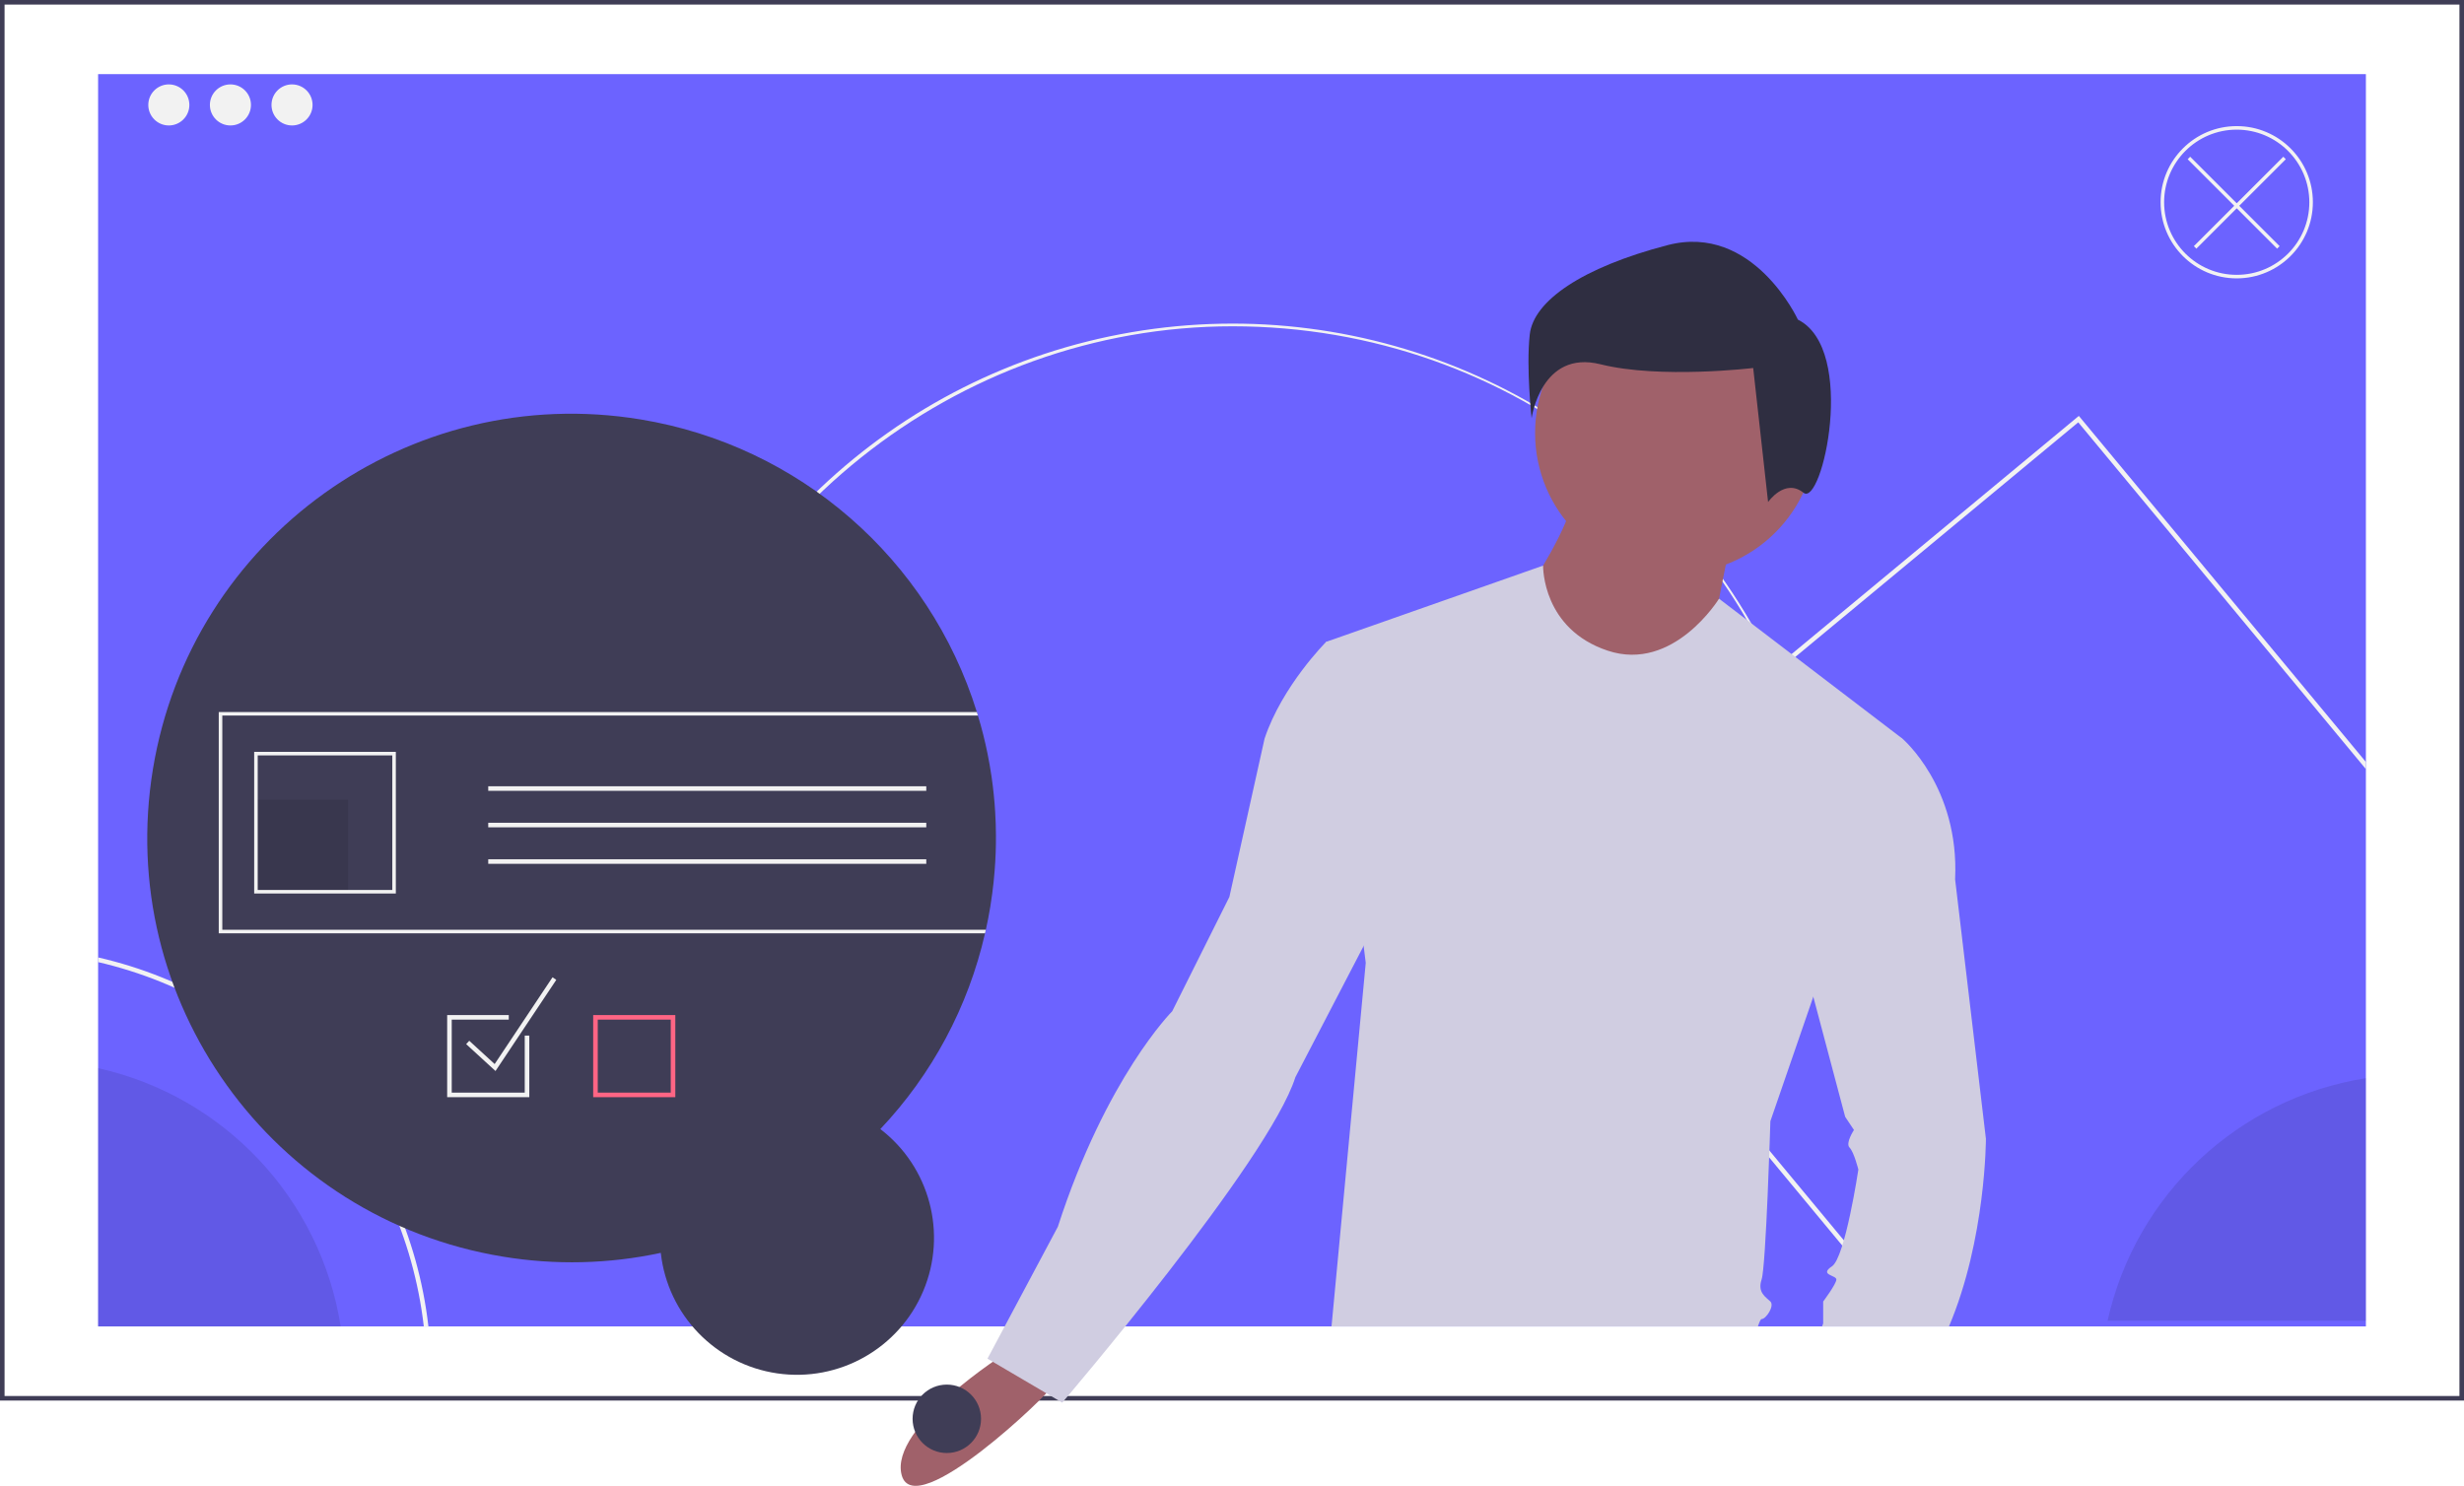
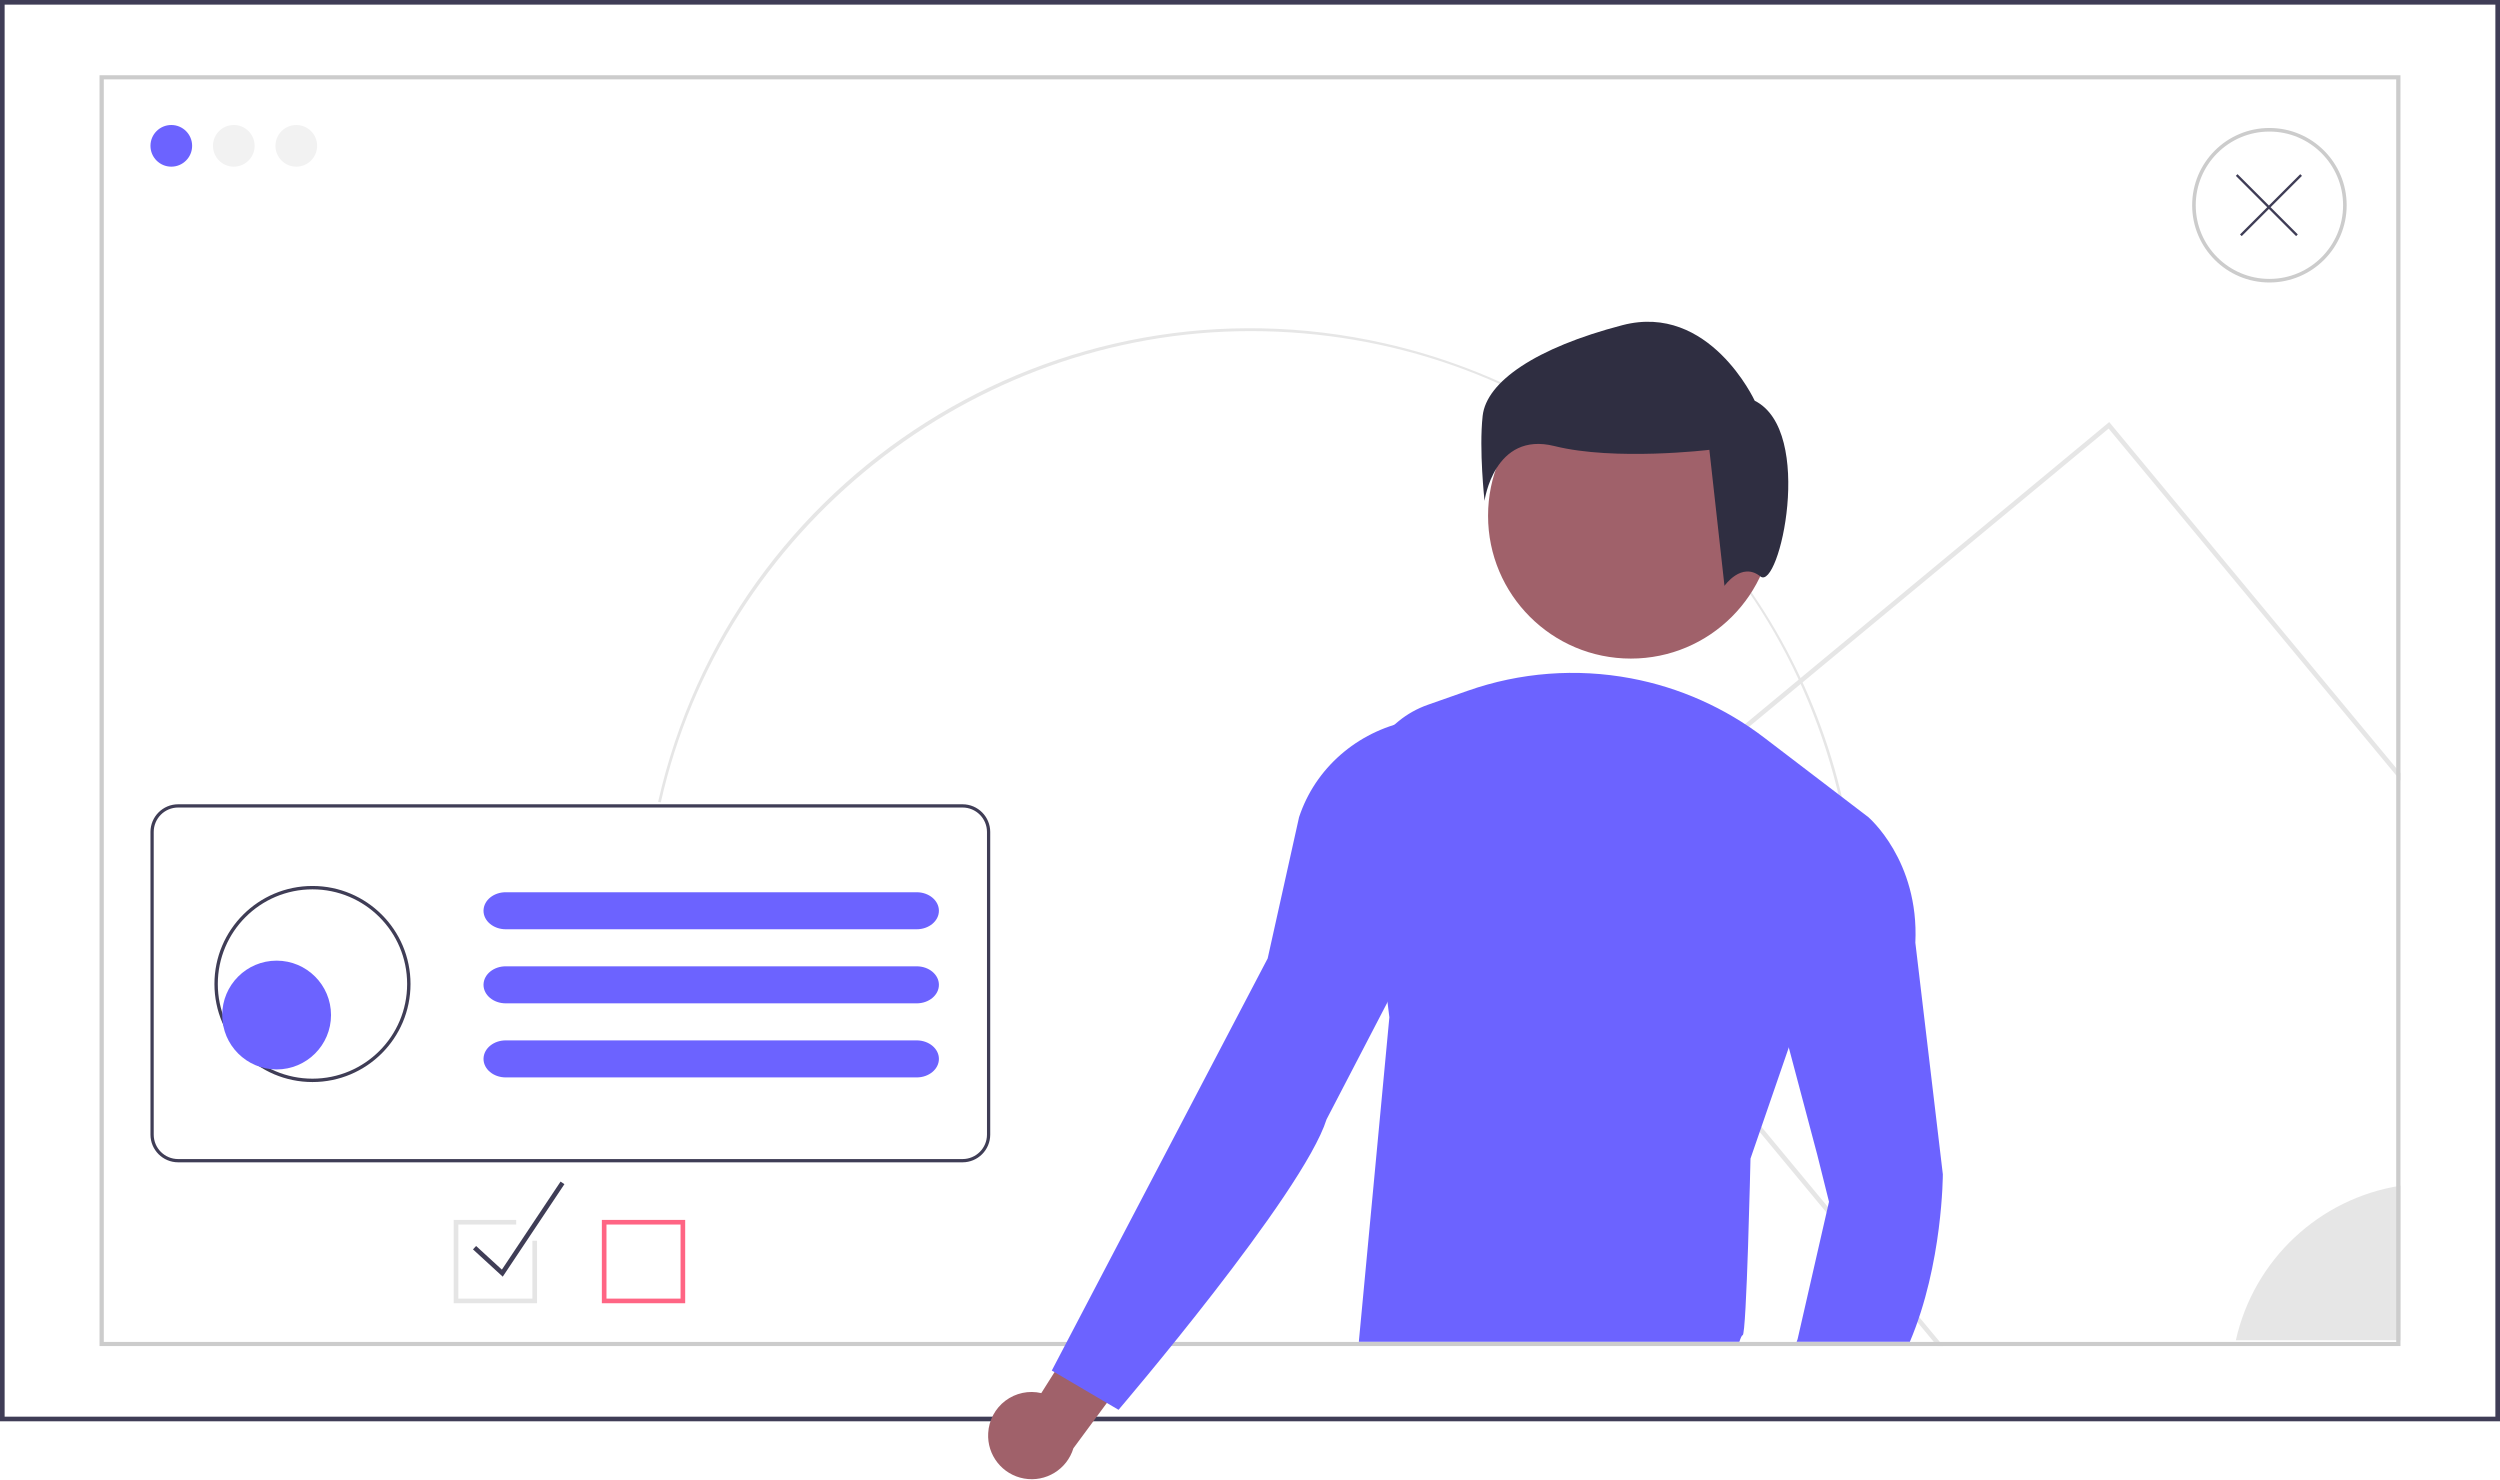
- <svg xmlns="http://www.w3.org/2000/svg" id="b00c7f6f-711d-4646-8fea-9e48198eb220" data-name="Layer 1" width="1080" height="651.388" viewBox="0 0 1080 651.388">
-   <rect x="43" y="32.5" width="994" height="549" fill="#6c63ff" />
-   <path d="M345.467,470.942l-1.153-.26A262.393,262.393,0,0,1,822.368,388.899,260.29,260.29,0,0,1,856,469.985l-1.152.262c-27.208-119.463-131.908-202.897-254.612-202.897C479.14,267.349,371.994,352.972,345.467,470.942Z" transform="translate(-60 -124.3062)" fill="#f2f2f2" />
-   <path d="M1140,738.306H60V124.306H1140Zm-1078-2H1138V126.306H62Z" transform="translate(-60 -124.3062)" fill="#3f3d56" />
-   <circle cx="74" cy="46" r="9" fill="#f2f2f2" />
-   <circle cx="101" cy="46" r="9" fill="#f2f2f2" />
-   <circle cx="128" cy="46" r="9" fill="#f2f2f2" />
-   <path d="M103,544.036v2.05c75.6,17.52,133.7,81.26,142.76,159.72h2.02C238.68,626.246,179.71,561.606,103,544.036Z" transform="translate(-60 -124.3062)" fill="#f2f2f2" />
-   <path d="M209.33,705.806H103v-113.23A138.109,138.109,0,0,1,209.33,705.806Z" transform="translate(-60 -124.3062)" opacity="0.1" />
-   <path d="M1097,596.976v106.33H983.77A138.109,138.109,0,0,1,1097,596.976Z" transform="translate(-60 -124.3062)" opacity="0.1" />
-   <path d="M971.82,307.406l-.64-.77-239.39,198.53-.77.64,165.87,200h2.6l-165.65-199.74,237.08-196.61,126.08,152.03v-3.14Z" transform="translate(-60 -124.3062)" fill="#f2f2f2" />
-   <path d="M496.53,490.406q.06,7.71-.56,15.52c-.25,3.36-.61,6.72-1.06,10.09q-.375,2.925-.86,5.85-.84,5.085-1.94,10.06c-.11.52-.23,1.03-.36,1.55a184.8,184.8,0,0,1-45.89,85.81,60.059,60.059,0,1,1-96.23,54.27,185.495,185.495,0,0,1-69.28,1.64c-101.35-16.68-169.99-112.35-153.32-213.7s112.35-170,213.7-153.32a185.957,185.957,0,0,1,147.44,128.28c.16.52.31,1.03.47,1.55q2.49,8.205,4.21,16.69c.68,3.34,1.26,6.7,1.76,10.09.74,5.12,1.28,10.3,1.59,15.52Q496.515,485.331,496.53,490.406Z" transform="translate(-60 -124.3062)" fill="#3f3d56" />
-   <circle cx="734.534" cy="189.815" r="61.692" fill="#a0616a" />
-   <path d="M818.632,361.354s-7.711,36.63-7.711,40.485-36.63,21.207-36.63,21.207l-32.774-5.784-11.567-34.702S749.229,353.643,749.229,342.076Z" transform="translate(-60 -124.3062)" fill="#a0616a" />
-   <path d="M893.82,448.106l-39.03,113.16v.01l-18.81,54.56s-1.92,63.62-3.85,69.4,1.93,7.71,3.85,9.64c1.93,1.93-1.92,7.71-3.85,7.71-.4,0-.97,1.25-1.61,3.22H643.62l15-159.38-.92-7.43-16.43-133.3,95.09-33.43v.01c-.01.72-.25,27.77,28.29,37.27,28.92,9.64,48.82-22.78,48.82-22.78Z" transform="translate(-60 -124.3062)" fill="#d0cde1" />
-   <path d="M501.497,717.047s-52.053,32.774-46.269,53.98,65.548-36.63,65.548-38.557S501.497,717.047,501.497,717.047Z" transform="translate(-60 -124.3062)" fill="#a0616a" />
-   <path d="M848.033,264.418s-19.587-42.438-57.129-32.645-58.761,24.484-60.393,39.174.816,36.726.816,36.726,4.081-30.197,30.197-23.668,66.922,1.632,66.922,1.632l6.529,58.761s7.345-10.61,15.506-4.081S874.149,277.476,848.033,264.418Z" transform="translate(-60 -124.3062)" fill="#2f2e41" />
-   <path d="M930.45,623.546s0,44.05-16.19,82.26H858.63l.49-1.29v-9.64s5.78-7.71,5.78-9.64-7.71-1.93-1.93-5.78c5.79-3.86,11.57-42.42,11.57-42.42s-1.93-7.71-3.86-9.64c-1.92-1.92,1.93-7.71,1.93-7.71l-3.85-5.78-13.97-52.63v-.01l-11.1-41.83,21.21-71.33h28.92s25.06,21.21,23.13,61.69Z" transform="translate(-60 -124.3062)" fill="#d0cde1" />
-   <path d="M674.042,399.912l-32.774,5.784s-19.279,19.279-26.99,42.413L598.855,517.512l-25.062,50.125s-28.918,28.918-50.125,94.466l-30.846,57.836,32.774,19.279s90.61-106.033,102.177-142.663l50.125-96.394Z" transform="translate(-60 -124.3062)" fill="#d0cde1" />
-   <circle cx="415" cy="622" r="15" fill="#3f3d56" />
-   <path d="M157.44,531.926v-93.92h331.2c-.16-.52-.31-1.03-.47-1.55H155.88v97.02H491.75c.13-.52.25-1.03.36-1.55Z" transform="translate(-60 -124.3062)" fill="#f2f2f2" />
-   <rect x="112.183" y="350.572" width="40.362" height="40.362" opacity="0.1" />
-   <path d="M171.41,453.916v62.1H233.5v-62.1Zm60.54,60.55H172.96v-58.99h58.99Z" transform="translate(-60 -124.3062)" fill="#f2f2f2" />
-   <path d="M356,605.306H320v-36h36Zm-34-2h32v-32H322Z" transform="translate(-60 -124.3062)" fill="#ff6584" />
-   <polygon points="217.185 469.525 204.324 457.737 205.676 456.263 216.815 466.475 242.168 428.445 243.832 429.555 217.185 469.525" fill="#f2f2f2" />
-   <polygon points="230 454 230 479 198 479 198 447 223 447 223 445 196 445 196 481 232 481 232 454 230 454" fill="#f2f2f2" />
-   <path d="M1040.387,246.345a33.376,33.376,0,1,1,33.376-33.376A33.415,33.415,0,0,1,1040.387,246.345Zm0-65.2a31.824,31.824,0,1,0,31.824,31.824A31.86,31.86,0,0,0,1040.387,181.144Z" transform="translate(-60 -124.3062)" fill="#f2f2f2" />
-   <polygon points="1001.893 69.806 1000.795 68.708 980.387 89.117 959.978 68.708 958.881 69.806 979.289 90.214 961.597 107.906 962.695 109.004 980.387 91.312 998.079 109.004 999.176 107.906 981.484 90.214 1001.893 69.806" fill="#f2f2f2" />
-   <rect x="214" y="344.694" width="192" height="2" fill="#f2f2f2" />
-   <rect x="214" y="360.694" width="192" height="2" fill="#f2f2f2" />
-   <rect x="214" y="376.694" width="192" height="2" fill="#f2f2f2" />
+ <svg xmlns="http://www.w3.org/2000/svg" id="b786c040-be29-4860-bc6a-b276c1c1f374" data-name="Layer 1" width="1080" height="639.014" viewBox="0 0 1080 639.014">
+   <path id="a513f258-927a-4de2-b47c-f6d8484aa7b1" data-name="Path 103" d="M345.467,477.129l-1.153-.26c31.958-141.342,172.446-230.015,313.788-198.057A262.383,262.383,0,0,1,856,476.169l-1.152.262c-27.208-119.463-131.908-202.9-254.612-202.9C479.14,273.536,371.994,359.159,345.467,477.129Z" transform="translate(-60 -130.493)" fill="#e6e6e6" />
+   <path id="b48e35fb-0fa9-4a6e-a77a-d5ee8c8a325a" data-name="Path 104" d="M1140,744.493H60v-614H1140Zm-1078-2H1138v-610H62Z" transform="translate(-60 -130.493)" fill="#3f3d56" />
+   <circle id="f75cebf4-07f7-4414-ab86-40e5ab2d2599" data-name="Ellipse 12" cx="74" cy="63" r="9" fill="#6c63ff" />
+   <circle id="b3bbee1c-ff7e-4047-80a7-543833fb4a02" data-name="Ellipse 13" cx="101" cy="63" r="9" fill="#f2f2f2" />
+   <circle id="b056dc2b-10c3-4366-8b68-ab2b41800264" data-name="Ellipse 14" cx="128" cy="63" r="9" fill="#f2f2f2" />
+   <path id="b7f9e633-caf8-48cc-9bf3-ee1e6a98fd8b" data-name="Path 107" d="M1097,642.708v66.785h-71.119A86.746,86.746,0,0,1,1097,642.708Z" transform="translate(-60 -130.493)" fill="#e6e6e6" />
+   <path id="afff29c9-505b-4418-a373-01de3d3be863" data-name="Path 108" d="M971.82,313.593l-.64-.77L731.79,511.353l-.77.64,165.87,200h2.6L733.84,512.253l237.08-196.61L1097,467.673v-3.14Z" transform="translate(-60 -130.493)" fill="#e6e6e6" />
+   <circle id="f8cef931-c3bb-4037-9a50-1e0fdc7c5e4a" data-name="Ellipse 15" cx="704.534" cy="222.815" r="61.692" fill="#a0616a" />
+   <path id="a345d496-be51-4ced-87e4-88917a587ade" data-name="Path 111" d="M867.086,483.471l-34.33,99.535v.009l-16.545,47.991s-1.689,76.305-3.386,76.305c-.352,0-.853,1.099-1.416,2.832H647.012L660.206,569.952l-.809-6.532-10.32-83.731a41.962,41.962,0,0,1,27.729-44.72l17.245-6.063a136.524,136.524,0,0,1,70.51-5.376l0,0A136.524,136.524,0,0,1,822.171,449.184Z" transform="translate(-60 -130.493)" fill="#6c63ff" />
+   <path id="a678a244-be81-46d4-9955-cfd6d99b50a8" data-name="Path 113" d="M818.033,303.605S798.446,261.167,760.9,270.96s-58.761,24.484-60.393,39.174.816,36.726.816,36.726,4.081-30.2,30.2-23.668,66.922,1.632,66.922,1.632l6.529,58.761s7.345-10.61,15.506-4.081S844.149,316.663,818.033,303.605Z" transform="translate(-60 -130.493)" fill="#2f2e41" />
+   <path id="b1de1415-f5bf-440f-a8b8-fa9f905c1360" data-name="Path 114" d="M899.306,637.786s0,38.746-14.241,72.355H836.133l.431-1.135L850.128,649.652l-5.084-20.345-12.288-46.293v-.009a135.33,135.33,0,0,1,1.086-73.281l.556-1.871a34.102,34.102,0,0,1,32.688-24.383h0s22.043,18.656,20.345,54.262Z" transform="translate(-60 -130.493)" fill="#6c63ff" />
+   <path id="f1868812-8ac7-4b0c-a438-ab55a4a15b12" data-name="Path 121" d="M1040.387,252.532a33.376,33.376,0,1,1,33.376-33.376v0A33.376,33.376,0,0,1,1040.387,252.532Zm0-65.2a31.824,31.824,0,1,0,31.824,31.824h0A31.824,31.824,0,0,0,1040.387,187.332Z" transform="translate(-60 -130.493)" fill="#ccc" />
+   <path id="b1b186d5-33ae-41a2-a01c-c43193f01a60" data-name="Path 123" d="M1097,711.993H103v-549h994Zm-992.159-1.788h990.318V164.781H104.841Z" transform="translate(-60 -130.493)" fill="#ccc" />
+   <path id="b98eb8ea-1fd7-4cba-9afb-7866ed7d6078" data-name="Path 122" d="M1054.448,206.463l-.729-.729-13.554,13.555-13.555-13.555-.729.729,13.554,13.554-11.75,11.75.729.729,11.75-11.75,11.75,11.75.729-.729-11.75-11.75Z" transform="translate(-60 -130.493)" fill="#3f3d56" />
+   <path id="a9b170f1-abe6-494b-85b0-d8713abcdd5c" data-name="Path 146" d="M475.826,477.939H136.952A11.969,11.969,0,0,0,125,489.891V620.659a11.969,11.969,0,0,0,11.952,11.957H475.826a11.969,11.969,0,0,0,11.952-11.952V489.891A11.969,11.969,0,0,0,475.826,477.939Zm10.546,142.721a10.559,10.559,0,0,1-10.546,10.546H136.952a10.559,10.559,0,0,1-10.546-10.546V489.891a10.559,10.559,0,0,1,10.546-10.546H475.826a10.559,10.559,0,0,1,10.546,10.546Z" transform="translate(-60 -130.493)" fill="#3f3d56" />
+   <path id="b6b39a3c-92e5-4d4e-830c-c9cb70ad8092" data-name="Path 141" d="M456.003,515.938H278.481c-5.156,0-9.39,3.4-9.591,7.686a2.142,2.142,0,0,0-.015.314c.007,4.416,4.3,7.994,9.606,8H456.003c5.305,0,9.606-3.582,9.606-8S461.309,515.938,456.003,515.938Z" transform="translate(-60 -130.493)" fill="#6c63ff" />
+   <path id="ae94418e-82bb-46b2-bcad-c3c282755a35" data-name="Path 141-2" d="M456.003,547.939H278.481c-5.156,0-9.39,3.4-9.591,7.686a2.142,2.142,0,0,0-.015.314c.007,4.416,4.3,7.994,9.606,8H456.003c5.305,0,9.606-3.582,9.606-8S461.308,547.939,456.003,547.939Z" transform="translate(-60 -130.493)" fill="#6c63ff" />
+   <path id="e8feddc1-03fc-4048-aa80-45fc0ee9652e" data-name="Path 141-3" d="M456.003,579.939H278.481c-5.156,0-9.39,3.4-9.591,7.686a2.142,2.142,0,0,0-.015.314c.007,4.416,4.3,7.994,9.606,8H456.003c5.305,0,9.606-3.582,9.606-8S461.309,579.939,456.003,579.939Z" transform="translate(-60 -130.493)" fill="#6c63ff" />
+   <path id="bcd0b27f-9e6f-4dd4-9c6b-301806d9c28e" data-name="Path 140" d="M194.988,597.938a42.353,42.353,0,1,1,42.353-42.353,42.353,42.353,0,0,1-42.353,42.353Zm0-83.245a40.892,40.892,0,1,0,40.892,40.892v0A40.892,40.892,0,0,0,194.988,514.693Z" transform="translate(-60 -130.493)" fill="#3f3d56" />
+   <path id="a4b95a53-3e76-43d9-9905-f39259c2aa97" data-name="Path 118" d="M356,693.493H320v-36h36Zm-34-2h32v-32H322Z" transform="translate(-60 -130.493)" fill="#ff6584" />
+   <path id="b5224a29-3e2c-47b8-aafd-f30a3a8a6089" data-name="Path 119" d="M277.185,682.018,264.324,670.23l1.352-1.474,11.139,10.212,25.353-38.03,1.664,1.11Z" transform="translate(-60 -130.493)" fill="#3f3d56" />
+   <path id="b1af4244-ebcd-4e3e-9659-fd120ece41f1" data-name="Path 120" d="M290,666.493v25H258v-32h25v-2H256v36h36v-27Z" transform="translate(-60 -130.493)" fill="#e5e5e5" />
+   <circle id="aed972d3-7bba-44b7-a5d2-fd1675eb4fbc" data-name="Ellipse 18" cx="119.5" cy="438.5" r="23.5" fill="#6c63ff" />
+   <path d="M486.901,749.583a18.724,18.724,0,0,1,22.938-17.267l35.48-56.29,14.269,31.495-35.88,48.625a18.825,18.825,0,0,1-36.808-6.564Z" transform="translate(-60 -130.493)" fill="#a0616a" />
+   <path id="b4b1ee8f-44c7-4e6a-b1f2-73ec029b7adc" data-name="Path 115" d="M672.177,441.361l-1.958.346c-21.997,3.885-40.648,18.905-48.351,39.873q-.346.943-.665,1.897l-13.566,61.044L514.372,722.574l28.831,16.956s79.7-93.266,89.874-125.485l40.967-78.785a25.532,25.532,0,0,0,2.861-12.761l-3.071-79.8A1.413,1.413,0,0,0,672.177,441.361Z" transform="translate(-60 -130.493)" fill="#6c63ff" />
</svg>
